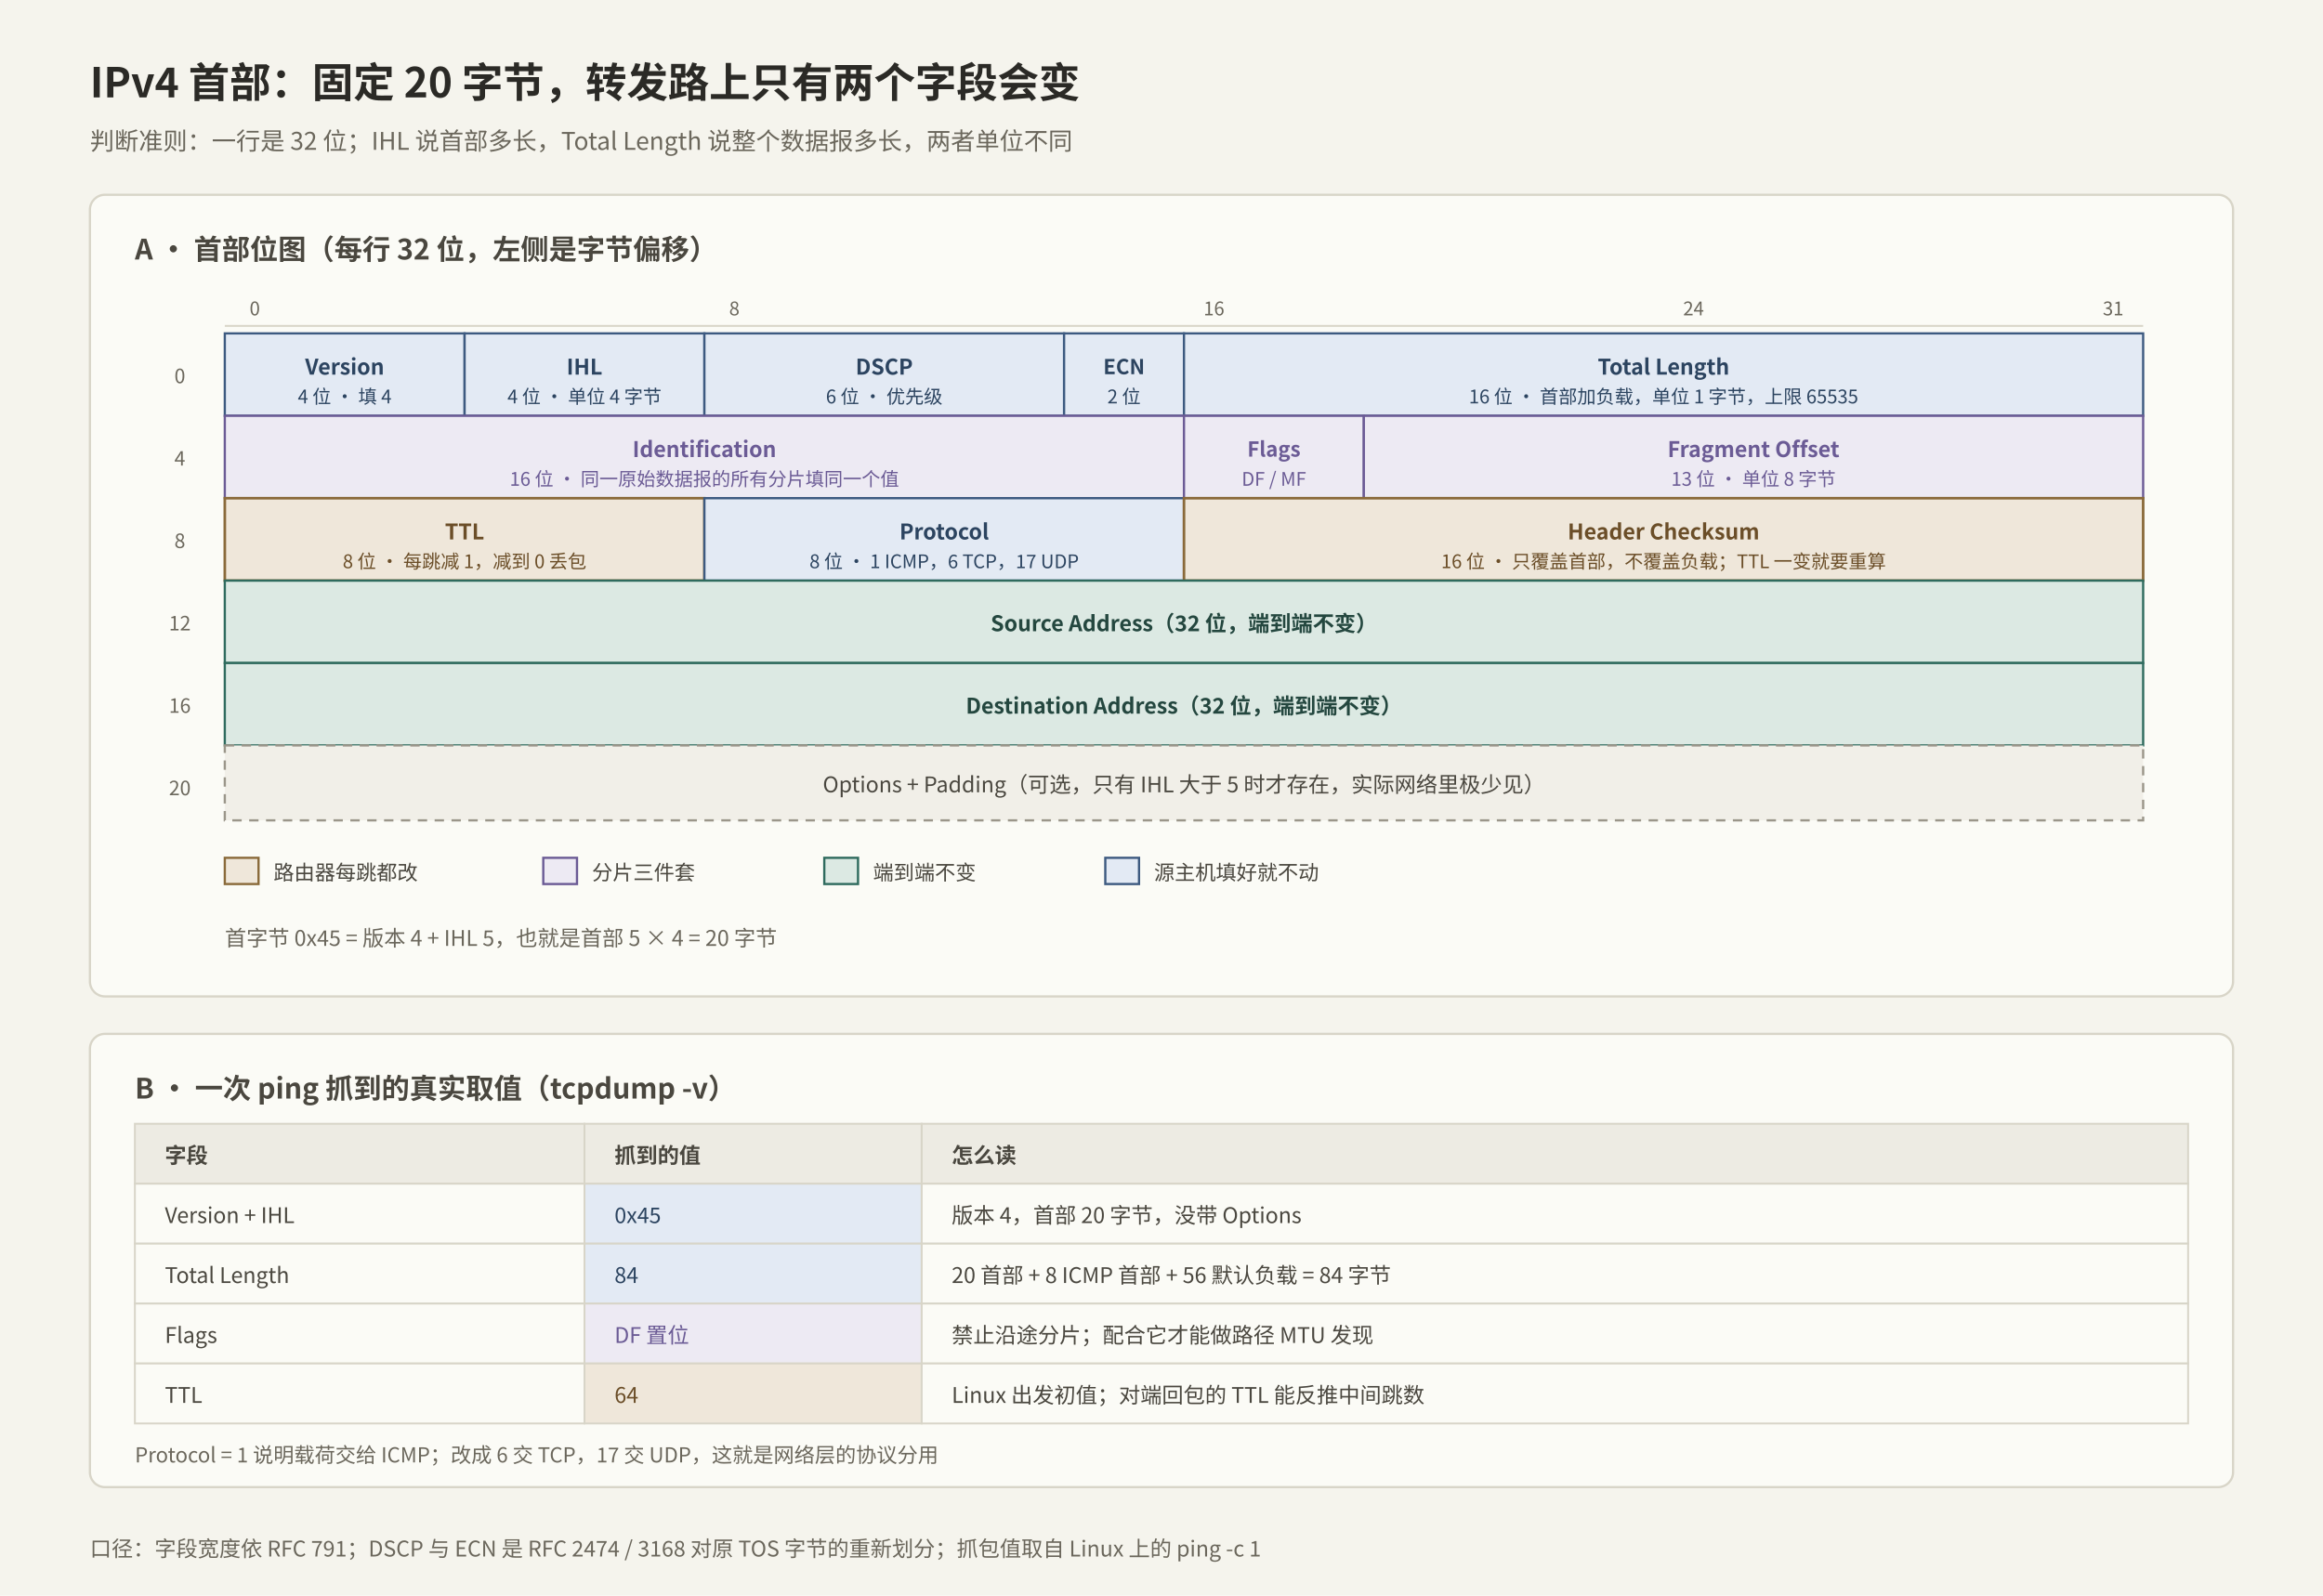
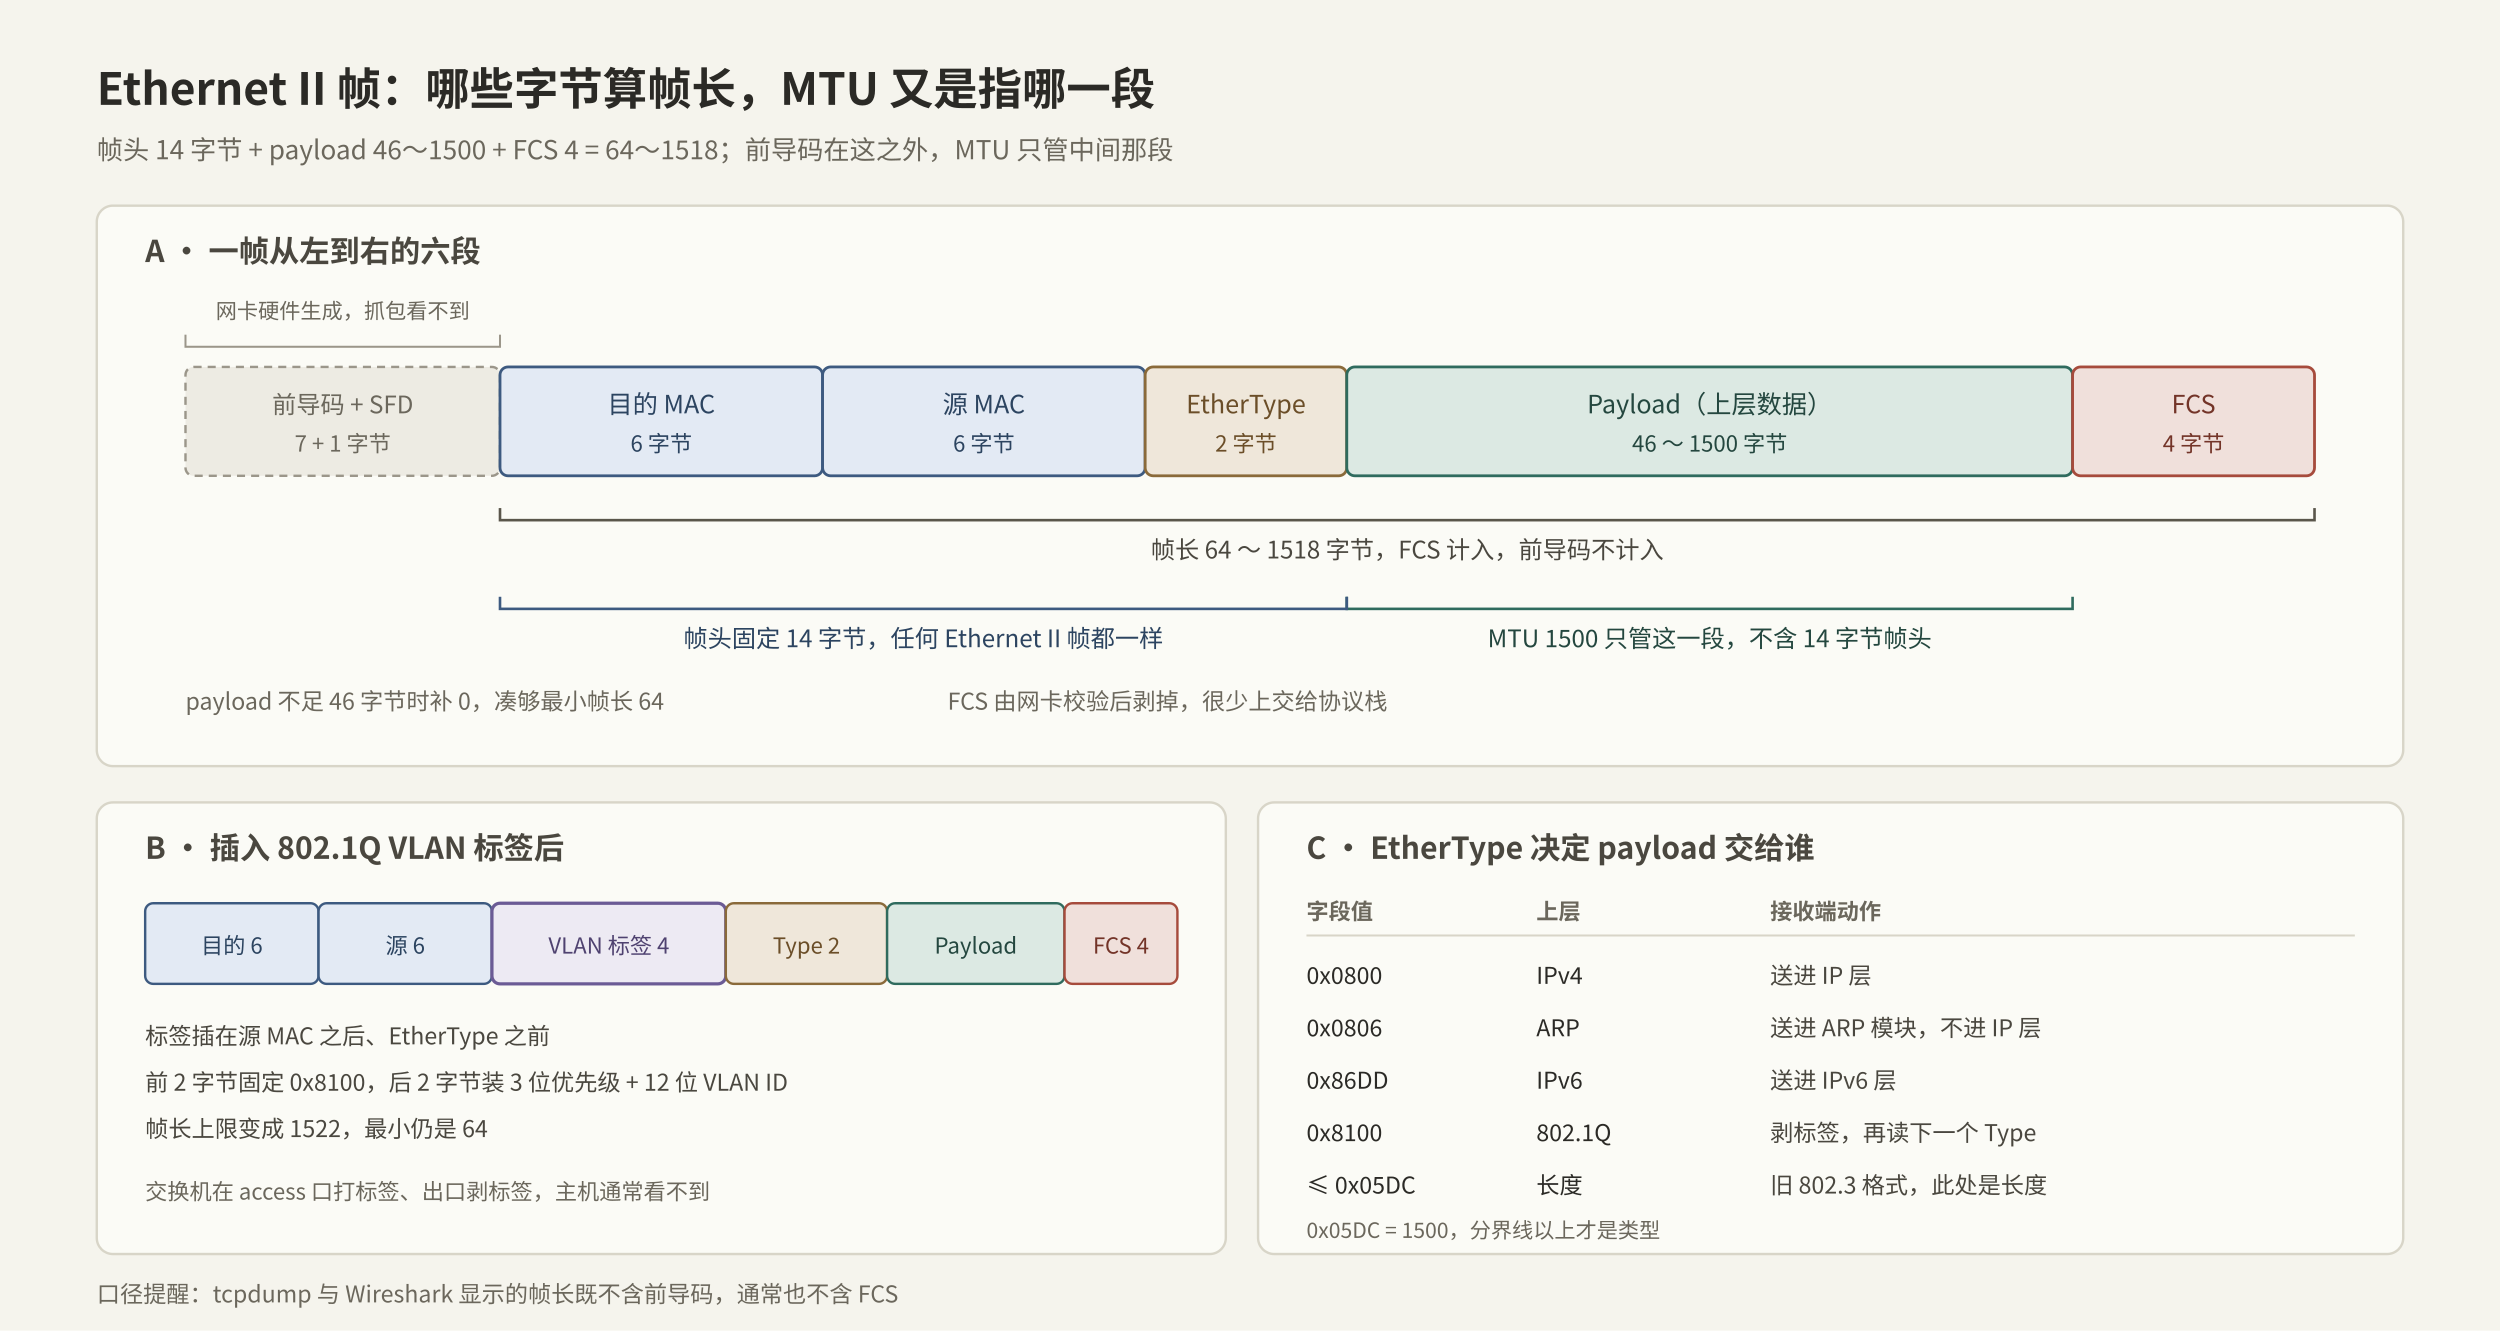
- <svg xmlns="http://www.w3.org/2000/svg" viewBox="0 0 1240 852" font-family="'PingFang SC','Hiragino Sans GB','Microsoft YaHei','Noto Sans CJK SC',sans-serif">
-   <defs>
-     <marker id="arr" viewBox="0 0 10 10" refX="8.5" refY="5" markerWidth="7" markerHeight="7" orient="auto-start-reverse">
-       <path d="M0,0 L10,5 L0,10 z" fill="#5A564B" />
-     </marker>
-   </defs>
-   <rect x="0" y="0" width="1240" height="852" fill="rgb(245, 244, 237)" />
-   <text x="48" y="52" font-size="22" font-weight="700" fill="#2B2A26">IPv4 首部：固定 20 字节，转发路上只有两个字段会变</text>
-   <text x="48" y="80" font-size="13" fill="#6B675C">判断准则：一行是 32 位；IHL 说首部多长，Total Length 说整个数据报多长，两者单位不同</text>
-   <rect x="48" y="104" width="1144" height="428" rx="8" fill="#FBFBF6" stroke="#D8D5C8" stroke-width="1.2" />
-   <text x="72" y="132" font-size="15" font-weight="700" fill="#4A473F" dominant-baseline="central">A · 首部位图（每行 32 位，左侧是字节偏移）</text>
-   <text x="136" y="164" font-size="10" fill="#6B675C" text-anchor="middle" dominant-baseline="central">0</text>
-   <text x="392" y="164" font-size="10" fill="#6B675C" text-anchor="middle" dominant-baseline="central">8</text>
-   <text x="648" y="164" font-size="10" fill="#6B675C" text-anchor="middle" dominant-baseline="central">16</text>
-   <text x="904" y="164" font-size="10" fill="#6B675C" text-anchor="middle" dominant-baseline="central">24</text>
-   <text x="1128" y="164" font-size="10" fill="#6B675C" text-anchor="middle" dominant-baseline="central">31</text>
-   <line x1="120" y1="174" x2="1144" y2="174" stroke="#D8D5C8" stroke-width="1" />
-   <text x="96" y="200" font-size="10.5" fill="#6B675C" text-anchor="middle" dominant-baseline="central">0</text>
-   <rect x="120" y="178" width="128" height="44" fill="#E3EAF4" stroke="#3D5A80" stroke-width="1.2" />
-   <text x="184" y="195" font-size="11.5" font-weight="700" fill="#2C4460" text-anchor="middle" dominant-baseline="central">Version</text>
-   <text x="184" y="211" font-size="10" fill="#2C4460" text-anchor="middle" dominant-baseline="central">4 位 · 填 4</text>
-   <rect x="248" y="178" width="128" height="44" fill="#E3EAF4" stroke="#3D5A80" stroke-width="1.2" />
-   <text x="312" y="195" font-size="11.5" font-weight="700" fill="#2C4460" text-anchor="middle" dominant-baseline="central">IHL</text>
-   <text x="312" y="211" font-size="10" fill="#2C4460" text-anchor="middle" dominant-baseline="central">4 位 · 单位 4 字节</text>
-   <rect x="376" y="178" width="192" height="44" fill="#E3EAF4" stroke="#3D5A80" stroke-width="1.2" />
-   <text x="472" y="195" font-size="11.5" font-weight="700" fill="#2C4460" text-anchor="middle" dominant-baseline="central">DSCP</text>
-   <text x="472" y="211" font-size="10" fill="#2C4460" text-anchor="middle" dominant-baseline="central">6 位 · 优先级</text>
-   <rect x="568" y="178" width="64" height="44" fill="#E3EAF4" stroke="#3D5A80" stroke-width="1.2" />
-   <text x="600" y="195" font-size="11" font-weight="700" fill="#2C4460" text-anchor="middle" dominant-baseline="central">ECN</text>
-   <text x="600" y="211" font-size="10" fill="#2C4460" text-anchor="middle" dominant-baseline="central">2 位</text>
-   <rect x="632" y="178" width="512" height="44" fill="#E3EAF4" stroke="#3D5A80" stroke-width="1.2" />
-   <text x="888" y="195" font-size="11.5" font-weight="700" fill="#2C4460" text-anchor="middle" dominant-baseline="central">Total Length</text>
-   <text x="888" y="211" font-size="10" fill="#2C4460" text-anchor="middle" dominant-baseline="central">16 位 · 首部加负载，单位 1 字节，上限 65535</text>
-   <text x="96" y="244" font-size="10.5" fill="#6B675C" text-anchor="middle" dominant-baseline="central">4</text>
-   <rect x="120" y="222" width="512" height="44" fill="#EDEAF3" stroke="#6B5B95" stroke-width="1.2" />
-   <text x="376" y="239" font-size="11.5" font-weight="700" fill="#6B5B95" text-anchor="middle" dominant-baseline="central">Identification</text>
-   <text x="376" y="255" font-size="10" fill="#6B5B95" text-anchor="middle" dominant-baseline="central">16 位 · 同一原始数据报的所有分片填同一个值</text>
-   <rect x="632" y="222" width="96" height="44" fill="#EDEAF3" stroke="#6B5B95" stroke-width="1.2" />
-   <text x="680" y="239" font-size="11" font-weight="700" fill="#6B5B95" text-anchor="middle" dominant-baseline="central">Flags</text>
-   <text x="680" y="255" font-size="10" fill="#6B5B95" text-anchor="middle" dominant-baseline="central">DF / MF</text>
-   <rect x="728" y="222" width="416" height="44" fill="#EDEAF3" stroke="#6B5B95" stroke-width="1.2" />
-   <text x="936" y="239" font-size="11.5" font-weight="700" fill="#6B5B95" text-anchor="middle" dominant-baseline="central">Fragment Offset</text>
-   <text x="936" y="255" font-size="10" fill="#6B5B95" text-anchor="middle" dominant-baseline="central">13 位 · 单位 8 字节</text>
-   <text x="96" y="288" font-size="10.5" fill="#6B675C" text-anchor="middle" dominant-baseline="central">8</text>
-   <rect x="120" y="266" width="256" height="44" fill="#EFE7DA" stroke="#8A6A3A" stroke-width="1.4" />
-   <text x="248" y="283" font-size="11.5" font-weight="700" fill="#6B4E28" text-anchor="middle" dominant-baseline="central">TTL</text>
-   <text x="248" y="299" font-size="10" fill="#6B4E28" text-anchor="middle" dominant-baseline="central">8 位 · 每跳减 1，减到 0 丢包</text>
-   <rect x="376" y="266" width="256" height="44" fill="#E3EAF4" stroke="#3D5A80" stroke-width="1.2" />
-   <text x="504" y="283" font-size="11.5" font-weight="700" fill="#2C4460" text-anchor="middle" dominant-baseline="central">Protocol</text>
-   <text x="504" y="299" font-size="10" fill="#2C4460" text-anchor="middle" dominant-baseline="central">8 位 · 1 ICMP，6 TCP，17 UDP</text>
-   <rect x="632" y="266" width="512" height="44" fill="#EFE7DA" stroke="#8A6A3A" stroke-width="1.4" />
-   <text x="888" y="283" font-size="11.5" font-weight="700" fill="#6B4E28" text-anchor="middle" dominant-baseline="central">Header Checksum</text>
-   <text x="888" y="299" font-size="10" fill="#6B4E28" text-anchor="middle" dominant-baseline="central">16 位 · 只覆盖首部，不覆盖负载；TTL 一变就要重算</text>
-   <text x="96" y="332" font-size="10.5" fill="#6B675C" text-anchor="middle" dominant-baseline="central">12</text>
-   <rect x="120" y="310" width="1024" height="44" fill="#DCE9E3" stroke="#2F6B5E" stroke-width="1.2" />
-   <text x="632" y="332" font-size="11.5" font-weight="700" fill="#24473F" text-anchor="middle" dominant-baseline="central">Source Address（32 位，端到端不变）</text>
-   <text x="96" y="376" font-size="10.5" fill="#6B675C" text-anchor="middle" dominant-baseline="central">16</text>
-   <rect x="120" y="354" width="1024" height="44" fill="#DCE9E3" stroke="#2F6B5E" stroke-width="1.2" />
-   <text x="632" y="376" font-size="11.5" font-weight="700" fill="#24473F" text-anchor="middle" dominant-baseline="central">Destination Address（32 位，端到端不变）</text>
-   <text x="96" y="420" font-size="10.5" fill="#6B675C" text-anchor="middle" dominant-baseline="central">20</text>
-   <rect x="120" y="398" width="1024" height="40" fill="#F1EFE8" stroke="#9B968A" stroke-width="1.2" stroke-dasharray="5 4" />
-   <text x="632" y="418" font-size="11.5" fill="#4A473F" text-anchor="middle" dominant-baseline="central">Options + Padding（可选，只有 IHL 大于 5 时才存在，实际网络里极少见）</text>
-   <rect x="120" y="458" width="18" height="14" fill="#EFE7DA" stroke="#8A6A3A" stroke-width="1.2" />
-   <text x="146" y="465" font-size="11" fill="#4A473F" dominant-baseline="central">路由器每跳都改</text>
-   <rect x="290" y="458" width="18" height="14" fill="#EDEAF3" stroke="#6B5B95" stroke-width="1.2" />
-   <text x="316" y="465" font-size="11" fill="#4A473F" dominant-baseline="central">分片三件套</text>
-   <rect x="440" y="458" width="18" height="14" fill="#DCE9E3" stroke="#2F6B5E" stroke-width="1.2" />
-   <text x="466" y="465" font-size="11" fill="#4A473F" dominant-baseline="central">端到端不变</text>
-   <rect x="590" y="458" width="18" height="14" fill="#E3EAF4" stroke="#3D5A80" stroke-width="1.2" />
-   <text x="616" y="465" font-size="11" fill="#4A473F" dominant-baseline="central">源主机填好就不动</text>
-   <text x="120" y="500" font-size="11.5" fill="#6B675C" dominant-baseline="central">首字节 0x45 = 版本 4 + IHL 5，也就是首部 5 × 4 = 20 字节</text>
-   <rect x="48" y="552" width="1144" height="242" rx="8" fill="#FBFBF6" stroke="#D8D5C8" stroke-width="1.2" />
-   <text x="72" y="580" font-size="15" font-weight="700" fill="#4A473F" dominant-baseline="central">B · 一次 ping 抓到的真实取值（tcpdump -v）</text>
-   <rect x="72" y="600" width="240" height="32" fill="#EDEBE3" stroke="#D8D5C8" stroke-width="1" />
-   <rect x="312" y="600" width="180" height="32" fill="#EDEBE3" stroke="#D8D5C8" stroke-width="1" />
-   <rect x="492" y="600" width="676" height="32" fill="#EDEBE3" stroke="#D8D5C8" stroke-width="1" />
-   <text x="88" y="616" font-size="11.5" font-weight="700" fill="#4A473F" dominant-baseline="central">字段</text>
-   <text x="328" y="616" font-size="11.5" font-weight="700" fill="#4A473F" dominant-baseline="central">抓到的值</text>
-   <text x="508" y="616" font-size="11.5" font-weight="700" fill="#4A473F" dominant-baseline="central">怎么读</text>
-   <rect x="72" y="632" width="240" height="32" fill="#FBFBF6" stroke="#D8D5C8" stroke-width="1" />
-   <rect x="312" y="632" width="180" height="32" fill="#E3EAF4" stroke="#D8D5C8" stroke-width="1" />
-   <rect x="492" y="632" width="676" height="32" fill="#FBFBF6" stroke="#D8D5C8" stroke-width="1" />
-   <text x="88" y="648" font-size="11.5" fill="#4A473F" dominant-baseline="central">Version + IHL</text>
-   <text x="328" y="648" font-size="11.5" fill="#2C4460" dominant-baseline="central">0x45</text>
-   <text x="508" y="648" font-size="11.5" fill="#4A473F" dominant-baseline="central">版本 4，首部 20 字节，没带 Options</text>
-   <rect x="72" y="664" width="240" height="32" fill="#FBFBF6" stroke="#D8D5C8" stroke-width="1" />
-   <rect x="312" y="664" width="180" height="32" fill="#E3EAF4" stroke="#D8D5C8" stroke-width="1" />
-   <rect x="492" y="664" width="676" height="32" fill="#FBFBF6" stroke="#D8D5C8" stroke-width="1" />
-   <text x="88" y="680" font-size="11.5" fill="#4A473F" dominant-baseline="central">Total Length</text>
-   <text x="328" y="680" font-size="11.5" fill="#2C4460" dominant-baseline="central">84</text>
-   <text x="508" y="680" font-size="11.5" fill="#4A473F" dominant-baseline="central">20 首部 + 8 ICMP 首部 + 56 默认负载 = 84 字节</text>
-   <rect x="72" y="696" width="240" height="32" fill="#FBFBF6" stroke="#D8D5C8" stroke-width="1" />
-   <rect x="312" y="696" width="180" height="32" fill="#EDEAF3" stroke="#D8D5C8" stroke-width="1" />
-   <rect x="492" y="696" width="676" height="32" fill="#FBFBF6" stroke="#D8D5C8" stroke-width="1" />
-   <text x="88" y="712" font-size="11.5" fill="#4A473F" dominant-baseline="central">Flags</text>
-   <text x="328" y="712" font-size="11.5" fill="#6B5B95" dominant-baseline="central">DF 置位</text>
-   <text x="508" y="712" font-size="11.5" fill="#4A473F" dominant-baseline="central">禁止沿途分片；配合它才能做路径 MTU 发现</text>
-   <rect x="72" y="728" width="240" height="32" fill="#FBFBF6" stroke="#D8D5C8" stroke-width="1" />
-   <rect x="312" y="728" width="180" height="32" fill="#EFE7DA" stroke="#D8D5C8" stroke-width="1" />
-   <rect x="492" y="728" width="676" height="32" fill="#FBFBF6" stroke="#D8D5C8" stroke-width="1" />
-   <text x="88" y="744" font-size="11.5" fill="#4A473F" dominant-baseline="central">TTL</text>
-   <text x="328" y="744" font-size="11.5" fill="#6B4E28" dominant-baseline="central">64</text>
-   <text x="508" y="744" font-size="11.5" fill="#4A473F" dominant-baseline="central">Linux 出发初值；对端回包的 TTL 能反推中间跳数</text>
-   <text x="72" y="776" font-size="11" fill="#6B675C" dominant-baseline="central">Protocol = 1 说明载荷交给 ICMP；改成 6 交 TCP，17 交 UDP，这就是网络层的协议分用</text>
-   <text x="48" y="826" font-size="11.5" fill="#6B675C" dominant-baseline="central">口径：字段宽度依 RFC 791；DSCP 与 ECN 是 RFC 2474 / 3168 对原 TOS 字节的重新划分；抓包值取自 Linux 上的 ping -c 1</text>
+ <svg xmlns="http://www.w3.org/2000/svg" viewBox="0 0 1240 660" font-family="'PingFang SC','Hiragino Sans GB','Microsoft YaHei','Noto Sans CJK SC',sans-serif">
+   <rect x="0" y="0" width="1240" height="660" fill="rgb(245, 244, 237)" />
+   <text x="48" y="52" font-size="22" font-weight="700" fill="#2B2A26">Ethernet II 帧：哪些字节算帧长，MTU 又是指哪一段</text>
+   <text x="48" y="79" font-size="13" fill="#6B675C">帧头 14 字节 + payload 46～1500 + FCS 4 = 64～1518；前导码在这之外，MTU 只管中间那段</text>
+   <rect x="48" y="102" width="1144" height="278" rx="8" fill="#FBFBF6" stroke="#D8D5C8" stroke-width="1.2" />
+   <text x="72" y="130" font-size="15" font-weight="700" fill="#4A473F">A · 一帧从左到右的六段</text>
+   <text x="170" y="158" font-size="10.5" fill="#6B675C" text-anchor="middle">网卡硬件生成，抓包看不到</text>
+   <path d="M92,166 L92,172 L248,172 L248,166" fill="none" stroke="#9B968A" stroke-width="1" />
+   <rect x="92" y="182" width="156" height="54" rx="4" fill="#EDEBE3" stroke="#9B968A" stroke-width="1.2" stroke-dasharray="4 3" />
+   <text x="170" y="205" font-size="12" fill="#6B675C" text-anchor="middle">前导码 + SFD</text>
+   <text x="170" y="224" font-size="11" fill="#6B675C" text-anchor="middle">7 + 1 字节</text>
+   <rect x="248" y="182" width="160" height="54" rx="4" fill="#E3EAF4" stroke="#3D5A80" stroke-width="1.4" />
+   <text x="328" y="205" font-size="12.5" fill="#2C4460" text-anchor="middle">目的 MAC</text>
+   <text x="328" y="224" font-size="11" fill="#2C4460" text-anchor="middle">6 字节</text>
+   <rect x="408" y="182" width="160" height="54" rx="4" fill="#E3EAF4" stroke="#3D5A80" stroke-width="1.4" />
+   <text x="488" y="205" font-size="12.5" fill="#2C4460" text-anchor="middle">源 MAC</text>
+   <text x="488" y="224" font-size="11" fill="#2C4460" text-anchor="middle">6 字节</text>
+   <rect x="568" y="182" width="100" height="54" rx="4" fill="#EFE7DA" stroke="#8A6A3A" stroke-width="1.4" />
+   <text x="618" y="205" font-size="12.5" fill="#6B4E28" text-anchor="middle">EtherType</text>
+   <text x="618" y="224" font-size="11" fill="#6B4E28" text-anchor="middle">2 字节</text>
+   <rect x="668" y="182" width="360" height="54" rx="4" fill="#DCE9E3" stroke="#2F6B5E" stroke-width="1.4" />
+   <text x="848" y="205" font-size="12.5" fill="#24473F" text-anchor="middle">Payload（上层数据）</text>
+   <text x="848" y="224" font-size="11" fill="#24473F" text-anchor="middle">46 ～ 1500 字节</text>
+   <rect x="1028" y="182" width="120" height="54" rx="4" fill="#F0E0DB" stroke="#A64B3C" stroke-width="1.4" />
+   <text x="1088" y="205" font-size="12.5" fill="#733428" text-anchor="middle">FCS</text>
+   <text x="1088" y="224" font-size="11" fill="#733428" text-anchor="middle">4 字节</text>
+   <path d="M248,252 L248,258 L1148,258 L1148,252" fill="none" stroke="#5A564B" stroke-width="1.3" />
+   <text x="698" y="277" font-size="12" fill="#4A473F" text-anchor="middle">帧长 64 ～ 1518 字节，FCS 计入，前导码不计入</text>
+   <path d="M668,296 L668,302 L1028,302 L1028,296" fill="none" stroke="#2F6B5E" stroke-width="1.3" />
+   <text x="848" y="321" font-size="12" fill="#24473F" text-anchor="middle">MTU 1500 只管这一段，不含 14 字节帧头</text>
+   <path d="M248,296 L248,302 L668,302 L668,296" fill="none" stroke="#3D5A80" stroke-width="1.3" />
+   <text x="458" y="321" font-size="12" fill="#2C4460" text-anchor="middle">帧头固定 14 字节，任何 Ethernet II 帧都一样</text>
+   <text x="92" y="352" font-size="11.5" fill="#6B675C">payload 不足 46 字节时补 0，凑够最小帧长 64</text>
+   <text x="470" y="352" font-size="11.5" fill="#6B675C">FCS 由网卡校验后剥掉，很少上交给协议栈</text>
+   <rect x="48" y="398" width="560" height="224" rx="8" fill="#FBFBF6" stroke="#D8D5C8" stroke-width="1.2" />
+   <text x="72" y="426" font-size="15" font-weight="700" fill="#4A473F">B · 插入 802.1Q VLAN 标签后</text>
+   <rect x="72" y="448" width="86" height="40" rx="4" fill="#E3EAF4" stroke="#3D5A80" stroke-width="1.2" />
+   <text x="115" y="473" font-size="11" fill="#2C4460" text-anchor="middle">目的 6</text>
+   <rect x="158" y="448" width="86" height="40" rx="4" fill="#E3EAF4" stroke="#3D5A80" stroke-width="1.2" />
+   <text x="201" y="473" font-size="11" fill="#2C4460" text-anchor="middle">源 6</text>
+   <rect x="244" y="448" width="116" height="40" rx="4" fill="#EDEAF3" stroke="#6B5B95" stroke-width="1.6" />
+   <text x="302" y="473" font-size="11" fill="#4F4270" text-anchor="middle">VLAN 标签 4</text>
+   <rect x="360" y="448" width="80" height="40" rx="4" fill="#EFE7DA" stroke="#8A6A3A" stroke-width="1.2" />
+   <text x="400" y="473" font-size="11" fill="#6B4E28" text-anchor="middle">Type 2</text>
+   <rect x="440" y="448" width="88" height="40" rx="4" fill="#DCE9E3" stroke="#2F6B5E" stroke-width="1.2" />
+   <text x="484" y="473" font-size="11" fill="#24473F" text-anchor="middle">Payload</text>
+   <rect x="528" y="448" width="56" height="40" rx="4" fill="#F0E0DB" stroke="#A64B3C" stroke-width="1.2" />
+   <text x="556" y="473" font-size="11" fill="#733428" text-anchor="middle">FCS 4</text>
+   <text x="72" y="518" font-size="11.5" fill="#4A473F">标签插在源 MAC 之后、EtherType 之前</text>
+   <text x="72" y="541" font-size="11.5" fill="#4A473F">前 2 字节固定 0x8100，后 2 字节装 3 位优先级 + 12 位 VLAN ID</text>
+   <text x="72" y="564" font-size="11.5" fill="#4A473F">帧长上限变成 1522，最小仍是 64</text>
+   <text x="72" y="595" font-size="11" fill="#6B675C">交换机在 access 口打标签、出口剥标签，主机通常看不到</text>
+   <rect x="624" y="398" width="568" height="224" rx="8" fill="#FBFBF6" stroke="#D8D5C8" stroke-width="1.2" />
+   <text x="648" y="426" font-size="15" font-weight="700" fill="#4A473F">C · EtherType 决定 payload 交给谁</text>
+   <text x="648" y="456" font-size="11" font-weight="700" fill="#6B675C">字段值</text>
+   <text x="762" y="456" font-size="11" font-weight="700" fill="#6B675C">上层</text>
+   <text x="878" y="456" font-size="11" font-weight="700" fill="#6B675C">接收端动作</text>
+   <line x1="648" y1="464" x2="1168" y2="464" stroke="#D8D5C8" stroke-width="1" />
+   <text x="648" y="488" font-size="11.5" fill="#2B2A26">0x0800</text>
+   <text x="762" y="488" font-size="11.5" fill="#2B2A26">IPv4</text>
+   <text x="878" y="488" font-size="11.5" fill="#4A473F">送进 IP 层</text>
+   <text x="648" y="514" font-size="11.5" fill="#2B2A26">0x0806</text>
+   <text x="762" y="514" font-size="11.5" fill="#2B2A26">ARP</text>
+   <text x="878" y="514" font-size="11.5" fill="#4A473F">送进 ARP 模块，不进 IP 层</text>
+   <text x="648" y="540" font-size="11.5" fill="#2B2A26">0x86DD</text>
+   <text x="762" y="540" font-size="11.5" fill="#2B2A26">IPv6</text>
+   <text x="878" y="540" font-size="11.5" fill="#4A473F">送进 IPv6 层</text>
+   <text x="648" y="566" font-size="11.5" fill="#2B2A26">0x8100</text>
+   <text x="762" y="566" font-size="11.5" fill="#2B2A26">802.1Q</text>
+   <text x="878" y="566" font-size="11.5" fill="#4A473F">剥标签，再读下一个 Type</text>
+   <text x="648" y="592" font-size="11.5" fill="#2B2A26">≤ 0x05DC</text>
+   <text x="762" y="592" font-size="11.5" fill="#2B2A26">长度</text>
+   <text x="878" y="592" font-size="11.5" fill="#4A473F">旧 802.3 格式，此处是长度</text>
+   <text x="648" y="614" font-size="10.5" fill="#6B675C">0x05DC = 1500，分界线以上才是类型</text>
+   <text x="48" y="646" font-size="11.5" fill="#6B675C">口径提醒：tcpdump 与 Wireshark 显示的帧长既不含前导码，通常也不含 FCS</text>
</svg>
